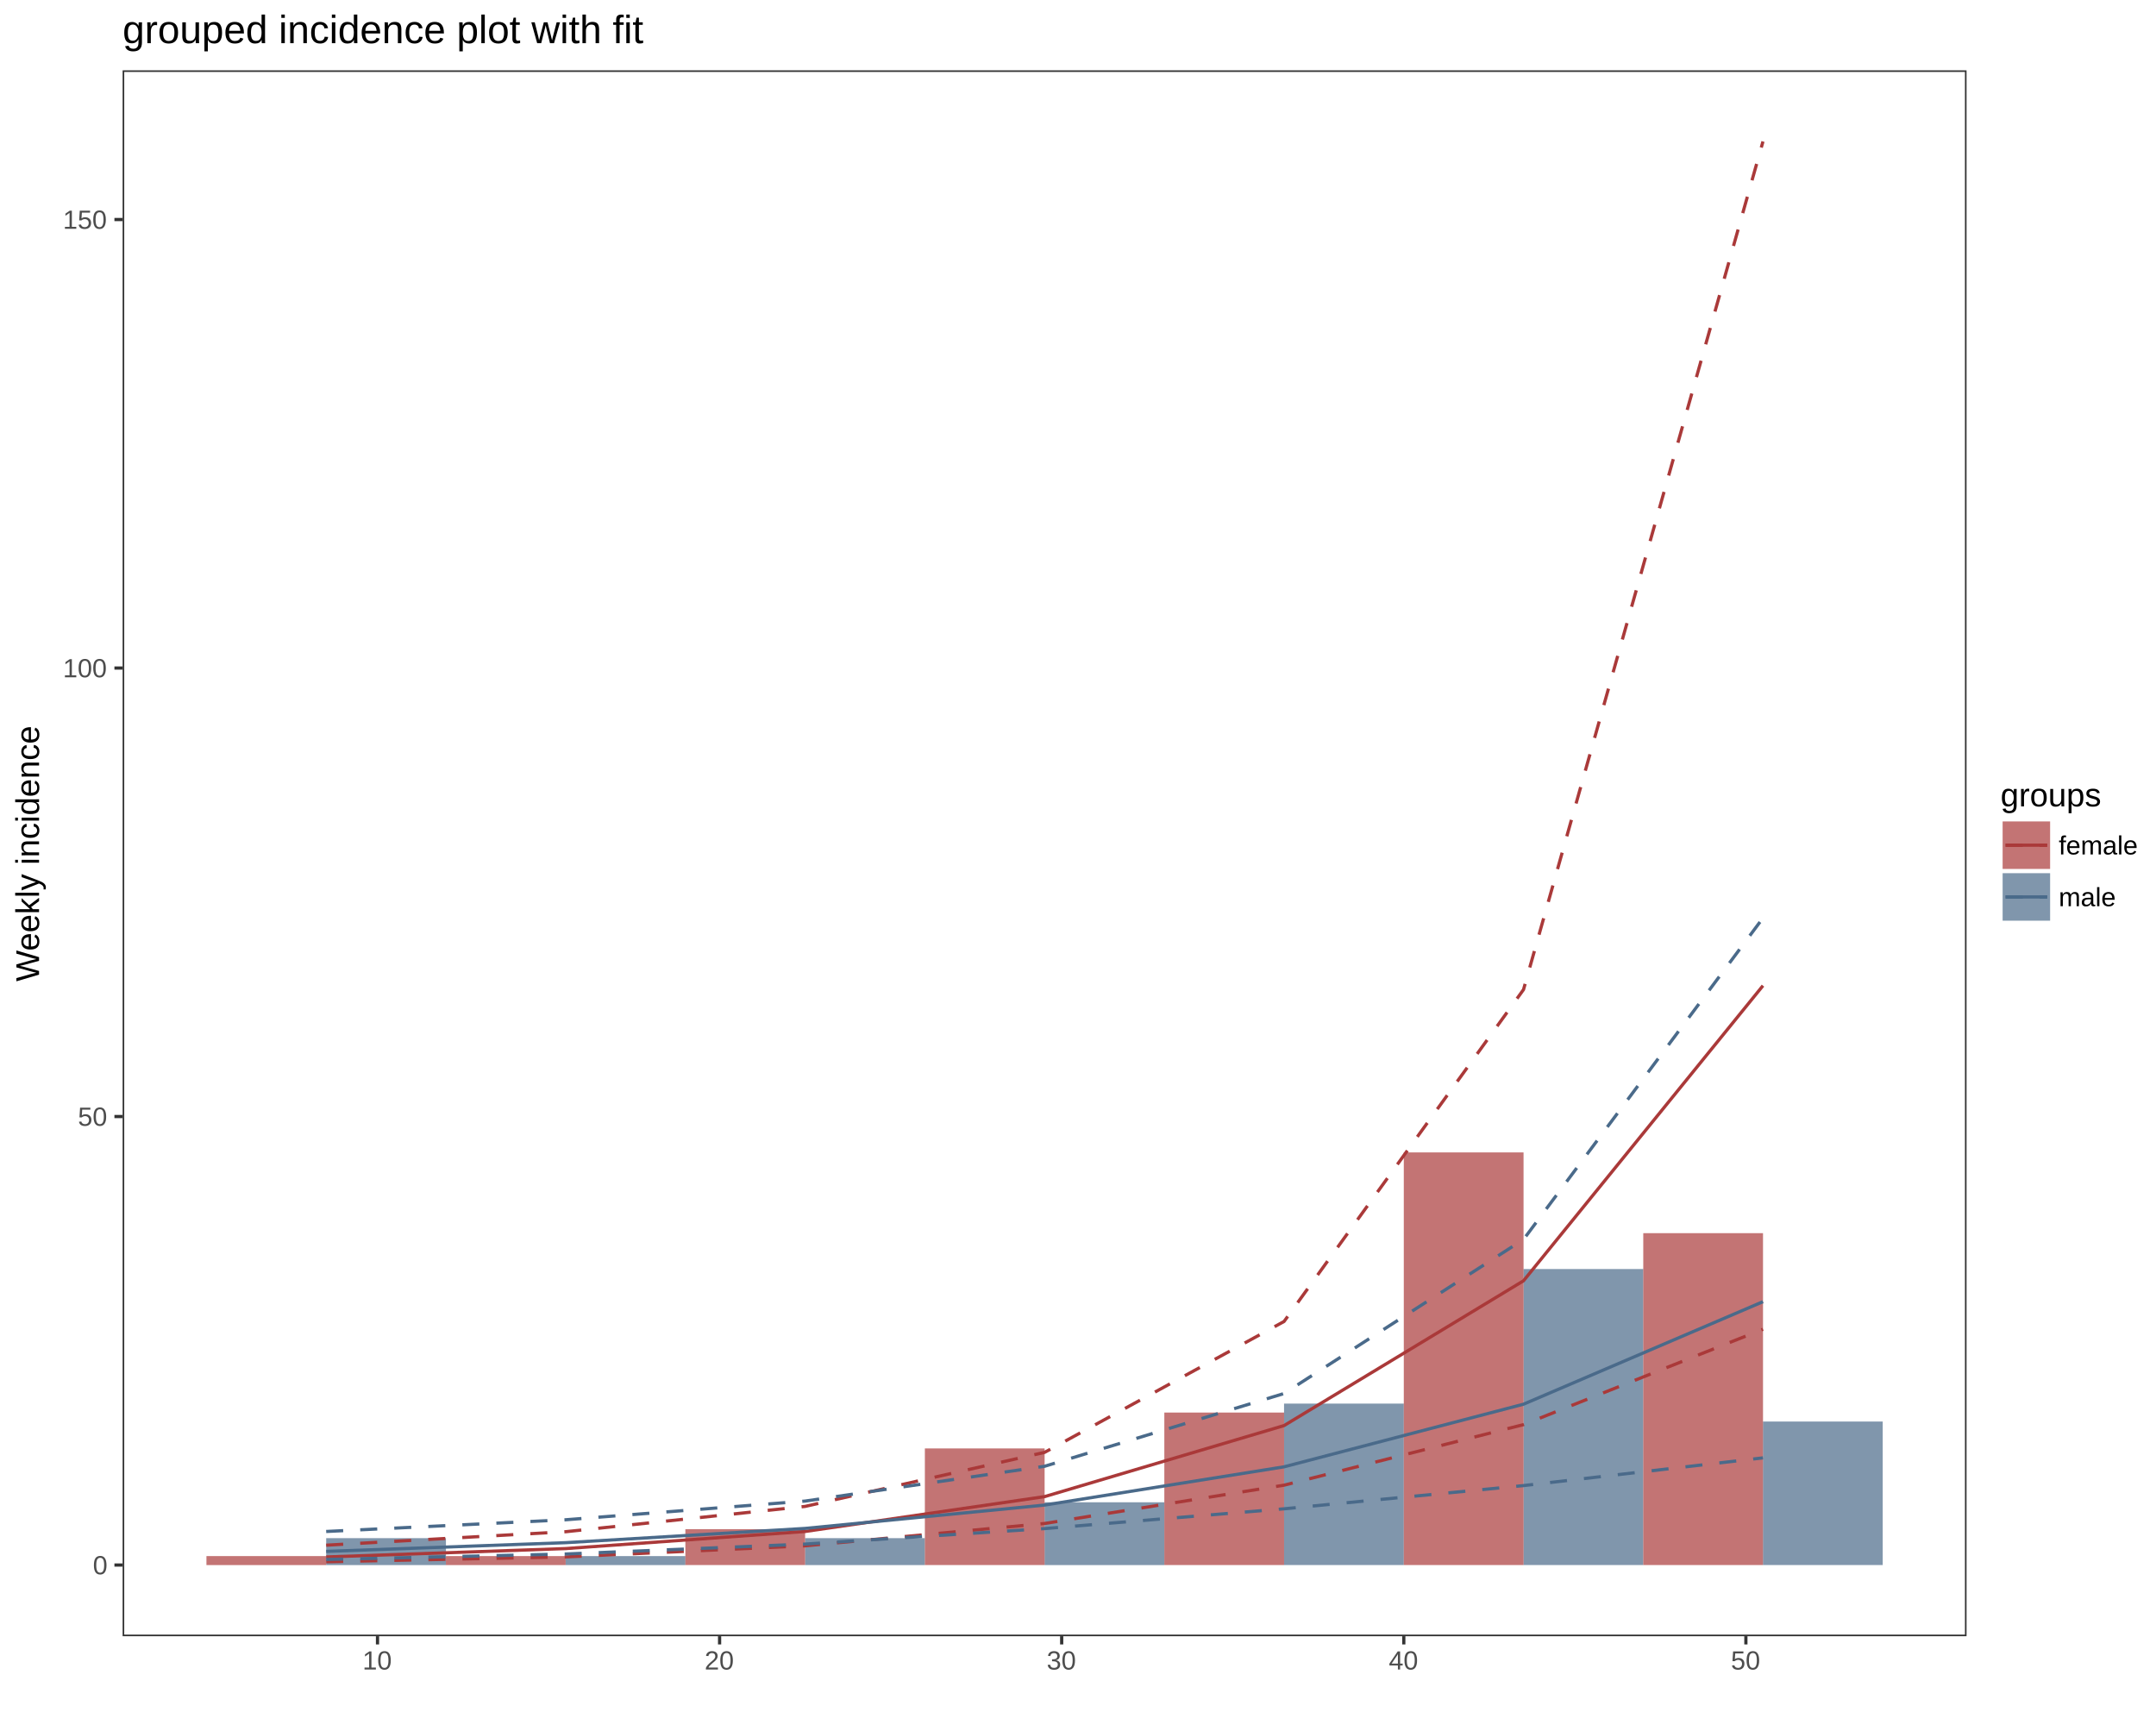
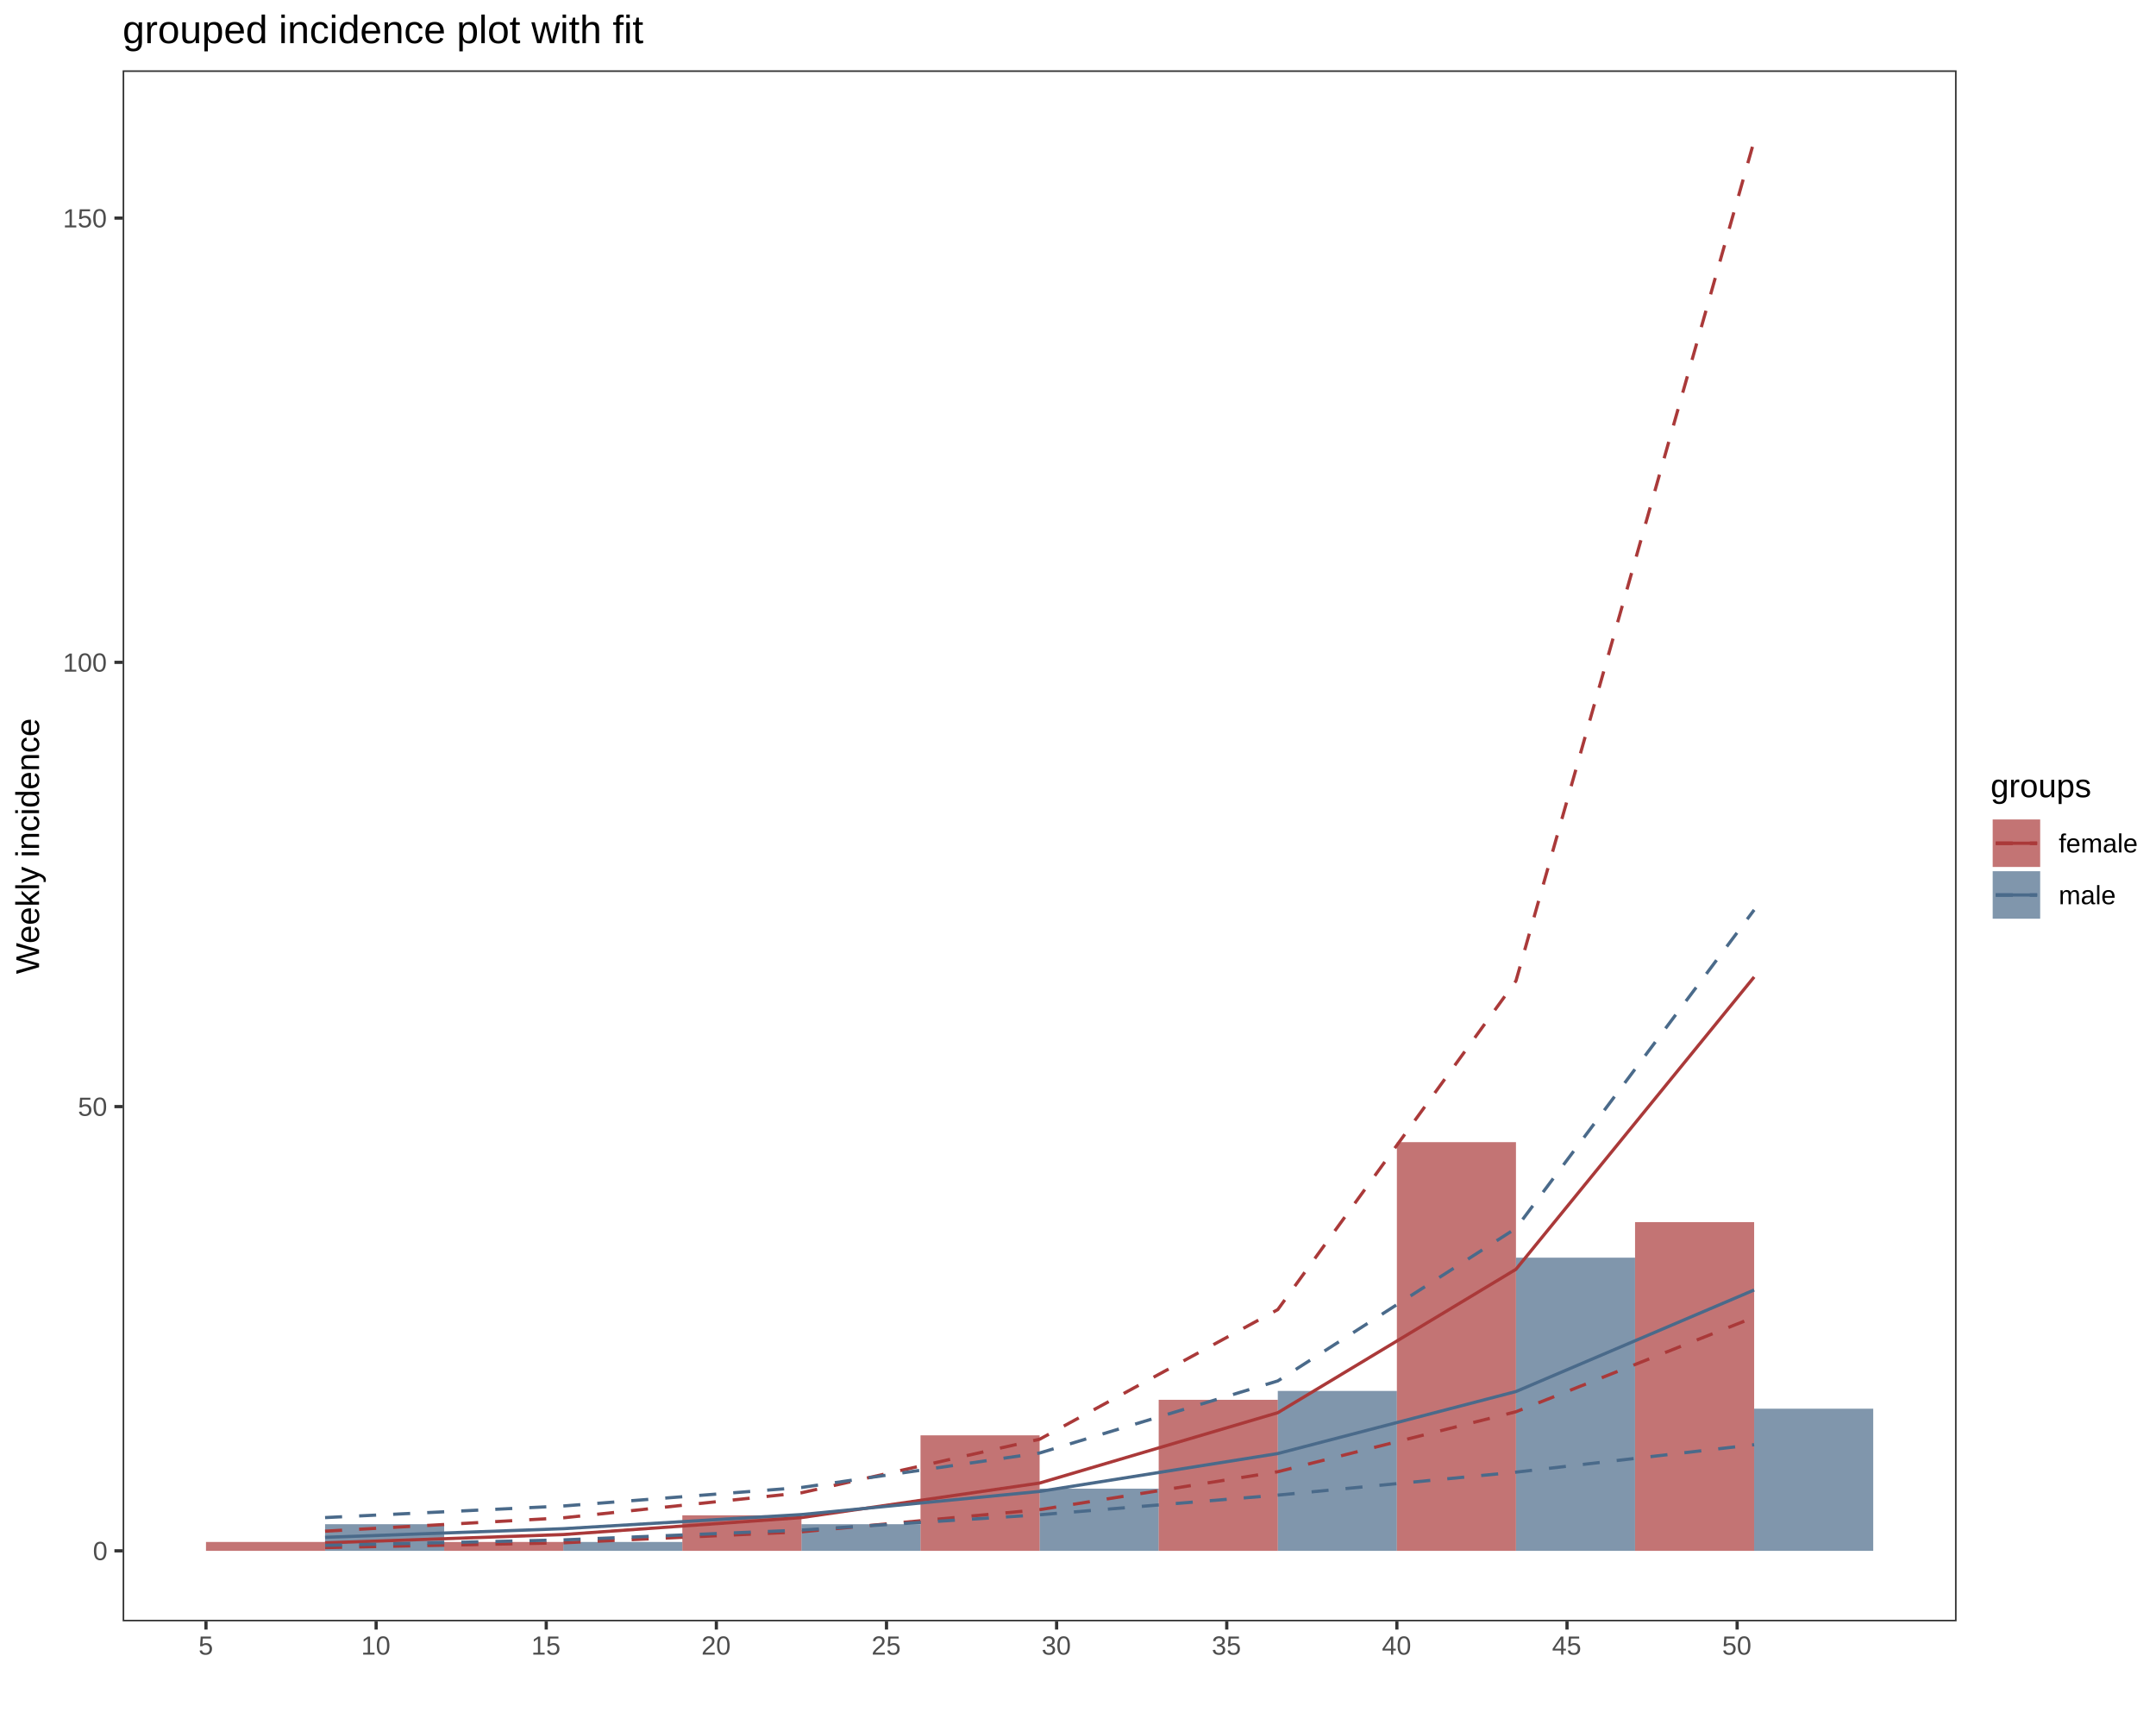
<svg xmlns="http://www.w3.org/2000/svg" viewBox="0 0 720.00 576.00">
  <defs>
    <style type="text/css">
    line, polyline, path, rect, circle {
      fill: none;
      stroke: #000000;
      stroke-linecap: round;
      stroke-linejoin: round;
      stroke-miterlimit: 10.00;
    }
  </style>
  </defs>
  <rect width="100%" height="100%" style="stroke: none; fill: #FFFFFF;" />
  <rect x="0.00" y="0.00" width="720.00" height="576.00" style="stroke-width: 1.07; stroke: #FFFFFF; fill: #FFFFFF;" />
  <defs>
-     <clipPath id="cpNDAuOTUzNHw2NTYuNzI5fDU0Ni4zNnwyMy40NzY3">
-       <rect x="40.95" y="23.48" width="615.78" height="522.88" />
+     <clipPath id="cpNDAuOTUzNHw2NTMuNDA5fDU0MS4zOTF8MjMuNDc2Nw==">
+       <rect x="40.95" y="23.48" width="612.46" height="517.91" />
    </clipPath>
  </defs>
-   <rect x="40.95" y="23.48" width="615.78" height="522.88" style="stroke-width: 1.07; stroke: none; fill: #FFFFFF;" clip-path="url(#cpNDAuOTUzNHw2NTYuNzI5fDU0Ni4zNnwyMy40NzY3)" />
-   <rect x="108.93" y="513.61" width="39.99" height="8.99" style="stroke-width: 1.07; stroke: none; stroke-linecap: butt; fill: #4A6A8A; fill-opacity: 0.70;" clip-path="url(#cpNDAuOTUzNHw2NTYuNzI5fDU0Ni4zNnwyMy40NzY3)" />
-   <rect x="68.94" y="519.60" width="39.99" height="3.00" style="stroke-width: 1.07; stroke: none; stroke-linecap: butt; fill: #AA3939; fill-opacity: 0.70;" clip-path="url(#cpNDAuOTUzNHw2NTYuNzI5fDU0Ni4zNnwyMy40NzY3)" />
-   <rect x="188.90" y="519.60" width="39.99" height="3.00" style="stroke-width: 1.07; stroke: none; stroke-linecap: butt; fill: #4A6A8A; fill-opacity: 0.70;" clip-path="url(#cpNDAuOTUzNHw2NTYuNzI5fDU0Ni4zNnwyMy40NzY3)" />
-   <rect x="148.91" y="519.60" width="39.99" height="3.00" style="stroke-width: 1.07; stroke: none; stroke-linecap: butt; fill: #AA3939; fill-opacity: 0.70;" clip-path="url(#cpNDAuOTUzNHw2NTYuNzI5fDU0Ni4zNnwyMy40NzY3)" />
-   <rect x="268.87" y="513.61" width="39.99" height="8.99" style="stroke-width: 1.07; stroke: none; stroke-linecap: butt; fill: #4A6A8A; fill-opacity: 0.70;" clip-path="url(#cpNDAuOTUzNHw2NTYuNzI5fDU0Ni4zNnwyMy40NzY3)" />
-   <rect x="228.88" y="510.61" width="39.99" height="11.98" style="stroke-width: 1.07; stroke: none; stroke-linecap: butt; fill: #AA3939; fill-opacity: 0.70;" clip-path="url(#cpNDAuOTUzNHw2NTYuNzI5fDU0Ni4zNnwyMy40NzY3)" />
-   <rect x="348.84" y="501.63" width="39.99" height="20.97" style="stroke-width: 1.07; stroke: none; stroke-linecap: butt; fill: #4A6A8A; fill-opacity: 0.70;" clip-path="url(#cpNDAuOTUzNHw2NTYuNzI5fDU0Ni4zNnwyMy40NzY3)" />
-   <rect x="308.86" y="483.65" width="39.99" height="38.94" style="stroke-width: 1.07; stroke: none; stroke-linecap: butt; fill: #AA3939; fill-opacity: 0.70;" clip-path="url(#cpNDAuOTUzNHw2NTYuNzI5fDU0Ni4zNnwyMy40NzY3)" />
-   <rect x="428.81" y="468.68" width="39.99" height="53.91" style="stroke-width: 1.07; stroke: none; stroke-linecap: butt; fill: #4A6A8A; fill-opacity: 0.70;" clip-path="url(#cpNDAuOTUzNHw2NTYuNzI5fDU0Ni4zNnwyMy40NzY3)" />
-   <rect x="388.83" y="471.67" width="39.99" height="50.92" style="stroke-width: 1.07; stroke: none; stroke-linecap: butt; fill: #AA3939; fill-opacity: 0.70;" clip-path="url(#cpNDAuOTUzNHw2NTYuNzI5fDU0Ni4zNnwyMy40NzY3)" />
-   <rect x="508.78" y="423.75" width="39.99" height="98.84" style="stroke-width: 1.07; stroke: none; stroke-linecap: butt; fill: #4A6A8A; fill-opacity: 0.70;" clip-path="url(#cpNDAuOTUzNHw2NTYuNzI5fDU0Ni4zNnwyMy40NzY3)" />
-   <rect x="468.80" y="384.81" width="39.99" height="137.78" style="stroke-width: 1.07; stroke: none; stroke-linecap: butt; fill: #AA3939; fill-opacity: 0.70;" clip-path="url(#cpNDAuOTUzNHw2NTYuNzI5fDU0Ni4zNnwyMy40NzY3)" />
-   <rect x="588.75" y="474.67" width="39.99" height="47.92" style="stroke-width: 1.07; stroke: none; stroke-linecap: butt; fill: #4A6A8A; fill-opacity: 0.70;" clip-path="url(#cpNDAuOTUzNHw2NTYuNzI5fDU0Ni4zNnwyMy40NzY3)" />
-   <rect x="548.77" y="411.77" width="39.99" height="110.82" style="stroke-width: 1.07; stroke: none; stroke-linecap: butt; fill: #AA3939; fill-opacity: 0.70;" clip-path="url(#cpNDAuOTUzNHw2NTYuNzI5fDU0Ni4zNnwyMy40NzY3)" />
-   <polyline points="108.93,519.89 188.90,517.09 268.87,511.38 348.84,499.74 428.81,476.02 508.78,427.67 588.75,329.12 " style="stroke-width: 1.07; stroke: #AA3939; stroke-linecap: butt;" clip-path="url(#cpNDAuOTUzNHw2NTYuNzI5fDU0Ni4zNnwyMy40NzY3)" />
-   <polyline points="108.93,518.03 188.90,515.12 268.87,510.36 348.84,502.56 428.81,489.79 508.78,468.88 588.75,434.65 " style="stroke-width: 1.07; stroke: #4A6A8A; stroke-linecap: butt;" clip-path="url(#cpNDAuOTUzNHw2NTYuNzI5fDU0Ni4zNnwyMy40NzY3)" />
-   <polyline points="108.93,521.49 188.90,519.87 268.87,516.17 348.84,508.71 428.81,495.92 508.78,475.70 588.75,443.85 " style="stroke-width: 1.07; stroke: #AA3939; stroke-dasharray: 5.69,5.69; stroke-linecap: butt;" clip-path="url(#cpNDAuOTUzNHw2NTYuNzI5fDU0Ni4zNnwyMy40NzY3)" />
-   <polyline points="108.93,520.73 188.90,518.90 268.87,515.59 348.84,510.42 428.81,503.81 508.78,496.06 588.75,486.80 " style="stroke-width: 1.07; stroke: #4A6A8A; stroke-dasharray: 5.69,5.69; stroke-linecap: butt;" clip-path="url(#cpNDAuOTUzNHw2NTYuNzI5fDU0Ni4zNnwyMy40NzY3)" />
-   <polyline points="108.93,515.96 188.90,511.46 268.87,503.01 348.84,484.97 428.81,441.26 508.78,330.44 588.75,47.24 " style="stroke-width: 1.07; stroke: #AA3939; stroke-dasharray: 5.69,5.69; stroke-linecap: butt;" clip-path="url(#cpNDAuOTUzNHw2NTYuNzI5fDU0Ni4zNnwyMy40NzY3)" />
-   <polyline points="108.93,511.38 188.90,507.47 268.87,501.23 348.84,489.61 428.81,465.31 508.78,413.87 588.75,306.52 " style="stroke-width: 1.07; stroke: #4A6A8A; stroke-dasharray: 5.69,5.69; stroke-linecap: butt;" clip-path="url(#cpNDAuOTUzNHw2NTYuNzI5fDU0Ni4zNnwyMy40NzY3)" />
-   <rect x="40.95" y="23.48" width="615.78" height="522.88" style="stroke-width: 1.07; stroke: #333333;" clip-path="url(#cpNDAuOTUzNHw2NTYuNzI5fDU0Ni4zNnwyMy40NzY3)" />
+   <rect x="40.95" y="23.48" width="612.46" height="517.91" style="stroke-width: 1.07; stroke: none; fill: #FFFFFF;" clip-path="url(#cpNDAuOTUzNHw2NTMuNDA5fDU0MS4zOTF8MjMuNDc2Nw==)" />
+   <rect x="108.56" y="508.95" width="39.77" height="8.90" style="stroke-width: 1.07; stroke: none; stroke-linecap: butt; fill: #4A6A8A; fill-opacity: 0.70;" clip-path="url(#cpNDAuOTUzNHw2NTMuNDA5fDU0MS4zOTF8MjMuNDc2Nw==)" />
+   <rect x="68.79" y="514.88" width="39.77" height="2.97" style="stroke-width: 1.07; stroke: none; stroke-linecap: butt; fill: #AA3939; fill-opacity: 0.70;" clip-path="url(#cpNDAuOTUzNHw2NTMuNDA5fDU0MS4zOTF8MjMuNDc2Nw==)" />
+   <rect x="188.10" y="514.88" width="39.77" height="2.97" style="stroke-width: 1.07; stroke: none; stroke-linecap: butt; fill: #4A6A8A; fill-opacity: 0.70;" clip-path="url(#cpNDAuOTUzNHw2NTMuNDA5fDU0MS4zOTF8MjMuNDc2Nw==)" />
+   <rect x="148.33" y="514.88" width="39.77" height="2.97" style="stroke-width: 1.07; stroke: none; stroke-linecap: butt; fill: #AA3939; fill-opacity: 0.70;" clip-path="url(#cpNDAuOTUzNHw2NTMuNDA5fDU0MS4zOTF8MjMuNDc2Nw==)" />
+   <rect x="267.64" y="508.95" width="39.77" height="8.90" style="stroke-width: 1.07; stroke: none; stroke-linecap: butt; fill: #4A6A8A; fill-opacity: 0.70;" clip-path="url(#cpNDAuOTUzNHw2NTMuNDA5fDU0MS4zOTF8MjMuNDc2Nw==)" />
+   <rect x="227.87" y="505.98" width="39.77" height="11.87" style="stroke-width: 1.07; stroke: none; stroke-linecap: butt; fill: #AA3939; fill-opacity: 0.70;" clip-path="url(#cpNDAuOTUzNHw2NTMuNDA5fDU0MS4zOTF8MjMuNDc2Nw==)" />
+   <rect x="347.18" y="497.08" width="39.77" height="20.77" style="stroke-width: 1.07; stroke: none; stroke-linecap: butt; fill: #4A6A8A; fill-opacity: 0.70;" clip-path="url(#cpNDAuOTUzNHw2NTMuNDA5fDU0MS4zOTF8MjMuNDc2Nw==)" />
+   <rect x="307.41" y="479.28" width="39.77" height="38.57" style="stroke-width: 1.07; stroke: none; stroke-linecap: butt; fill: #AA3939; fill-opacity: 0.70;" clip-path="url(#cpNDAuOTUzNHw2NTMuNDA5fDU0MS4zOTF8MjMuNDc2Nw==)" />
+   <rect x="426.72" y="464.45" width="39.77" height="53.40" style="stroke-width: 1.07; stroke: none; stroke-linecap: butt; fill: #4A6A8A; fill-opacity: 0.70;" clip-path="url(#cpNDAuOTUzNHw2NTMuNDA5fDU0MS4zOTF8MjMuNDc2Nw==)" />
+   <rect x="386.95" y="467.41" width="39.77" height="50.44" style="stroke-width: 1.07; stroke: none; stroke-linecap: butt; fill: #AA3939; fill-opacity: 0.70;" clip-path="url(#cpNDAuOTUzNHw2NTMuNDA5fDU0MS4zOTF8MjMuNDc2Nw==)" />
+   <rect x="506.26" y="419.95" width="39.77" height="97.90" style="stroke-width: 1.07; stroke: none; stroke-linecap: butt; fill: #4A6A8A; fill-opacity: 0.70;" clip-path="url(#cpNDAuOTUzNHw2NTMuNDA5fDU0MS4zOTF8MjMuNDc2Nw==)" />
+   <rect x="466.49" y="381.38" width="39.77" height="136.47" style="stroke-width: 1.07; stroke: none; stroke-linecap: butt; fill: #AA3939; fill-opacity: 0.70;" clip-path="url(#cpNDAuOTUzNHw2NTMuNDA5fDU0MS4zOTF8MjMuNDc2Nw==)" />
+   <rect x="585.80" y="470.38" width="39.77" height="47.47" style="stroke-width: 1.07; stroke: none; stroke-linecap: butt; fill: #4A6A8A; fill-opacity: 0.70;" clip-path="url(#cpNDAuOTUzNHw2NTMuNDA5fDU0MS4zOTF8MjMuNDc2Nw==)" />
+   <rect x="546.03" y="408.08" width="39.77" height="109.77" style="stroke-width: 1.07; stroke: none; stroke-linecap: butt; fill: #AA3939; fill-opacity: 0.70;" clip-path="url(#cpNDAuOTUzNHw2NTMuNDA5fDU0MS4zOTF8MjMuNDc2Nw==)" />
+   <polyline points="108.56,515.18 188.10,512.40 267.64,506.74 347.18,495.21 426.72,471.72 506.26,423.83 585.80,326.22 " style="stroke-width: 1.07; stroke: #AA3939; stroke-linecap: butt;" clip-path="url(#cpNDAuOTUzNHw2NTMuNDA5fDU0MS4zOTF8MjMuNDc2Nw==)" />
+   <polyline points="108.56,513.33 188.10,510.45 267.64,505.73 347.18,498.01 426.72,485.36 506.26,464.65 585.80,430.74 " style="stroke-width: 1.07; stroke: #4A6A8A; stroke-linecap: butt;" clip-path="url(#cpNDAuOTUzNHw2NTMuNDA5fDU0MS4zOTF8MjMuNDc2Nw==)" />
+   <polyline points="108.56,516.76 188.10,515.16 267.64,511.49 347.18,504.10 426.72,491.43 506.26,471.40 585.80,439.85 " style="stroke-width: 1.07; stroke: #AA3939; stroke-dasharray: 5.69,5.69; stroke-linecap: butt;" clip-path="url(#cpNDAuOTUzNHw2NTMuNDA5fDU0MS4zOTF8MjMuNDc2Nw==)" />
+   <polyline points="108.56,516.01 188.10,514.19 267.64,510.91 347.18,505.80 426.72,499.24 506.26,491.57 585.80,482.40 " style="stroke-width: 1.07; stroke: #4A6A8A; stroke-dasharray: 5.69,5.69; stroke-linecap: butt;" clip-path="url(#cpNDAuOTUzNHw2NTMuNDA5fDU0MS4zOTF8MjMuNDc2Nw==)" />
+   <polyline points="108.56,511.28 188.10,506.82 267.64,498.46 347.18,480.58 426.72,437.29 506.26,327.53 585.80,47.02 " style="stroke-width: 1.07; stroke: #AA3939; stroke-dasharray: 5.69,5.69; stroke-linecap: butt;" clip-path="url(#cpNDAuOTUzNHw2NTMuNDA5fDU0MS4zOTF8MjMuNDc2Nw==)" />
+   <polyline points="108.56,506.74 188.10,502.87 267.64,496.69 347.18,485.18 426.72,461.11 506.26,410.16 585.80,303.83 " style="stroke-width: 1.07; stroke: #4A6A8A; stroke-dasharray: 5.69,5.69; stroke-linecap: butt;" clip-path="url(#cpNDAuOTUzNHw2NTMuNDA5fDU0MS4zOTF8MjMuNDc2Nw==)" />
+   <rect x="40.95" y="23.48" width="612.46" height="517.91" style="stroke-width: 1.07; stroke: #333333;" clip-path="url(#cpNDAuOTUzNHw2NTMuNDA5fDU0MS4zOTF8MjMuNDc2Nw==)" />
  <defs>
    <clipPath id="cpMHw3MjB8NTc2fDA=">
      <rect x="0.00" y="0.00" width="720.00" height="576.00" />
    </clipPath>
  </defs>
  <g clip-path="url(#cpMHw3MjB8NTc2fDA=)">
-     <text x="31.02" y="525.69" style="font-size: 8.80px; fill: #4D4D4D; font-family: Liberation Sans;" textLength="5.01px" lengthAdjust="spacingAndGlyphs">0</text>
+     <text x="31.02" y="520.94" style="font-size: 8.80px; fill: #4D4D4D; font-family: Liberation Sans;" textLength="5.01px" lengthAdjust="spacingAndGlyphs">0</text>
  </g>
  <g clip-path="url(#cpMHw3MjB8NTc2fDA=)">
-     <text x="26.01" y="375.92" style="font-size: 8.80px; fill: #4D4D4D; font-family: Liberation Sans;" textLength="10.01px" lengthAdjust="spacingAndGlyphs">50</text>
+     <text x="26.01" y="372.60" style="font-size: 8.80px; fill: #4D4D4D; font-family: Liberation Sans;" textLength="10.01px" lengthAdjust="spacingAndGlyphs">50</text>
  </g>
  <g clip-path="url(#cpMHw3MjB8NTc2fDA=)">
-     <text x="21.01" y="226.16" style="font-size: 8.80px; fill: #4D4D4D; font-family: Liberation Sans;" textLength="15.02px" lengthAdjust="spacingAndGlyphs">100</text>
+     <text x="21.01" y="224.27" style="font-size: 8.80px; fill: #4D4D4D; font-family: Liberation Sans;" textLength="15.02px" lengthAdjust="spacingAndGlyphs">100</text>
  </g>
  <g clip-path="url(#cpMHw3MjB8NTc2fDA=)">
-     <text x="21.01" y="76.40" style="font-size: 8.80px; fill: #4D4D4D; font-family: Liberation Sans;" textLength="15.02px" lengthAdjust="spacingAndGlyphs">150</text>
+     <text x="21.01" y="75.93" style="font-size: 8.80px; fill: #4D4D4D; font-family: Liberation Sans;" textLength="15.02px" lengthAdjust="spacingAndGlyphs">150</text>
  </g>
-   <polyline points="38.21,522.59 40.95,522.59 " style="stroke-width: 1.07; stroke: #333333; stroke-linecap: butt;" clip-path="url(#cpMHw3MjB8NTc2fDA=)" />
-   <polyline points="38.21,372.83 40.95,372.83 " style="stroke-width: 1.07; stroke: #333333; stroke-linecap: butt;" clip-path="url(#cpMHw3MjB8NTc2fDA=)" />
-   <polyline points="38.21,223.07 40.95,223.07 " style="stroke-width: 1.07; stroke: #333333; stroke-linecap: butt;" clip-path="url(#cpMHw3MjB8NTc2fDA=)" />
-   <polyline points="38.21,73.31 40.95,73.31 " style="stroke-width: 1.07; stroke: #333333; stroke-linecap: butt;" clip-path="url(#cpMHw3MjB8NTc2fDA=)" />
-   <polyline points="126.07,549.10 126.07,546.36 " style="stroke-width: 1.07; stroke: #333333; stroke-linecap: butt;" clip-path="url(#cpMHw3MjB8NTc2fDA=)" />
-   <polyline points="240.31,549.10 240.31,546.36 " style="stroke-width: 1.07; stroke: #333333; stroke-linecap: butt;" clip-path="url(#cpMHw3MjB8NTc2fDA=)" />
-   <polyline points="354.55,549.10 354.55,546.36 " style="stroke-width: 1.07; stroke: #333333; stroke-linecap: butt;" clip-path="url(#cpMHw3MjB8NTc2fDA=)" />
-   <polyline points="468.80,549.10 468.80,546.36 " style="stroke-width: 1.07; stroke: #333333; stroke-linecap: butt;" clip-path="url(#cpMHw3MjB8NTc2fDA=)" />
-   <polyline points="583.04,549.10 583.04,546.36 " style="stroke-width: 1.07; stroke: #333333; stroke-linecap: butt;" clip-path="url(#cpMHw3MjB8NTc2fDA=)" />
+   <polyline points="38.21,517.85 40.95,517.85 " style="stroke-width: 1.07; stroke: #333333; stroke-linecap: butt;" clip-path="url(#cpMHw3MjB8NTc2fDA=)" />
+   <polyline points="38.21,369.51 40.95,369.51 " style="stroke-width: 1.07; stroke: #333333; stroke-linecap: butt;" clip-path="url(#cpMHw3MjB8NTc2fDA=)" />
+   <polyline points="38.21,221.17 40.95,221.17 " style="stroke-width: 1.07; stroke: #333333; stroke-linecap: butt;" clip-path="url(#cpMHw3MjB8NTc2fDA=)" />
+   <polyline points="38.21,72.83 40.95,72.83 " style="stroke-width: 1.07; stroke: #333333; stroke-linecap: butt;" clip-path="url(#cpMHw3MjB8NTc2fDA=)" />
+   <polyline points="68.79,544.13 68.79,541.39 " style="stroke-width: 1.07; stroke: #333333; stroke-linecap: butt;" clip-path="url(#cpMHw3MjB8NTc2fDA=)" />
+   <polyline points="125.61,544.13 125.61,541.39 " style="stroke-width: 1.07; stroke: #333333; stroke-linecap: butt;" clip-path="url(#cpMHw3MjB8NTc2fDA=)" />
+   <polyline points="182.42,544.13 182.42,541.39 " style="stroke-width: 1.07; stroke: #333333; stroke-linecap: butt;" clip-path="url(#cpMHw3MjB8NTc2fDA=)" />
+   <polyline points="239.23,544.13 239.23,541.39 " style="stroke-width: 1.07; stroke: #333333; stroke-linecap: butt;" clip-path="url(#cpMHw3MjB8NTc2fDA=)" />
+   <polyline points="296.05,544.13 296.05,541.39 " style="stroke-width: 1.07; stroke: #333333; stroke-linecap: butt;" clip-path="url(#cpMHw3MjB8NTc2fDA=)" />
+   <polyline points="352.86,544.13 352.86,541.39 " style="stroke-width: 1.07; stroke: #333333; stroke-linecap: butt;" clip-path="url(#cpMHw3MjB8NTc2fDA=)" />
+   <polyline points="409.68,544.13 409.68,541.39 " style="stroke-width: 1.07; stroke: #333333; stroke-linecap: butt;" clip-path="url(#cpMHw3MjB8NTc2fDA=)" />
+   <polyline points="466.49,544.13 466.49,541.39 " style="stroke-width: 1.07; stroke: #333333; stroke-linecap: butt;" clip-path="url(#cpMHw3MjB8NTc2fDA=)" />
+   <polyline points="523.31,544.13 523.31,541.39 " style="stroke-width: 1.07; stroke: #333333; stroke-linecap: butt;" clip-path="url(#cpMHw3MjB8NTc2fDA=)" />
+   <polyline points="580.12,544.13 580.12,541.39 " style="stroke-width: 1.07; stroke: #333333; stroke-linecap: butt;" clip-path="url(#cpMHw3MjB8NTc2fDA=)" />
  <g clip-path="url(#cpMHw3MjB8NTc2fDA=)">
-     <text x="121.06" y="557.48" style="font-size: 8.80px; fill: #4D4D4D; font-family: Liberation Sans;" textLength="10.01px" lengthAdjust="spacingAndGlyphs">10</text>
+     <text x="66.29" y="552.51" style="font-size: 8.80px; fill: #4D4D4D; font-family: Liberation Sans;" textLength="5.01px" lengthAdjust="spacingAndGlyphs">5</text>
  </g>
  <g clip-path="url(#cpMHw3MjB8NTc2fDA=)">
-     <text x="235.30" y="557.48" style="font-size: 8.80px; fill: #4D4D4D; font-family: Liberation Sans;" textLength="10.01px" lengthAdjust="spacingAndGlyphs">20</text>
+     <text x="120.60" y="552.51" style="font-size: 8.80px; fill: #4D4D4D; font-family: Liberation Sans;" textLength="10.01px" lengthAdjust="spacingAndGlyphs">10</text>
  </g>
  <g clip-path="url(#cpMHw3MjB8NTc2fDA=)">
-     <text x="349.55" y="557.48" style="font-size: 8.80px; fill: #4D4D4D; font-family: Liberation Sans;" textLength="10.01px" lengthAdjust="spacingAndGlyphs">30</text>
+     <text x="177.42" y="552.51" style="font-size: 8.80px; fill: #4D4D4D; font-family: Liberation Sans;" textLength="10.01px" lengthAdjust="spacingAndGlyphs">15</text>
  </g>
  <g clip-path="url(#cpMHw3MjB8NTc2fDA=)">
-     <text x="463.79" y="557.48" style="font-size: 8.80px; fill: #4D4D4D; font-family: Liberation Sans;" textLength="10.01px" lengthAdjust="spacingAndGlyphs">40</text>
+     <text x="234.23" y="552.51" style="font-size: 8.80px; fill: #4D4D4D; font-family: Liberation Sans;" textLength="10.01px" lengthAdjust="spacingAndGlyphs">20</text>
  </g>
  <g clip-path="url(#cpMHw3MjB8NTc2fDA=)">
-     <text x="578.04" y="557.48" style="font-size: 8.80px; fill: #4D4D4D; font-family: Liberation Sans;" textLength="10.01px" lengthAdjust="spacingAndGlyphs">50</text>
+     <text x="291.04" y="552.51" style="font-size: 8.80px; fill: #4D4D4D; font-family: Liberation Sans;" textLength="10.01px" lengthAdjust="spacingAndGlyphs">25</text>
  </g>
  <g clip-path="url(#cpMHw3MjB8NTc2fDA=)">
-     <text transform="translate(13.04,327.72) rotate(-90)" style="font-size: 11.00px; font-family: Liberation Sans;" textLength="85.59px" lengthAdjust="spacingAndGlyphs">Weekly incidence</text>
-   </g>
-   <rect x="668.07" y="261.70" width="46.45" height="46.44" style="stroke-width: 1.07; stroke: none; fill: #FFFFFF;" clip-path="url(#cpMHw3MjB8NTc2fDA=)" />
-   <g clip-path="url(#cpMHw3MjB8NTc2fDA=)">
-     <text x="668.07" y="269.26" style="font-size: 11.00px; font-family: Liberation Sans;" textLength="33.63px" lengthAdjust="spacingAndGlyphs">groups</text>
-   </g>
-   <rect x="668.07" y="273.58" width="17.28" height="17.28" style="stroke-width: 1.07; stroke: none; fill: #FFFFFF;" clip-path="url(#cpMHw3MjB8NTc2fDA=)" />
-   <rect x="668.78" y="274.29" width="15.86" height="15.86" style="stroke-width: 1.07; stroke: none; stroke-linejoin: miter; fill: #AA3939; fill-opacity: 0.70;" clip-path="url(#cpMHw3MjB8NTc2fDA=)" />
-   <line x1="669.80" y1="282.22" x2="683.62" y2="282.22" style="stroke-width: 1.07; stroke: #AA3939; stroke-linecap: butt;" clip-path="url(#cpMHw3MjB8NTc2fDA=)" />
-   <line x1="669.80" y1="282.22" x2="683.62" y2="282.22" style="stroke-width: 1.07; stroke: #AA3939; stroke-dasharray: 5.69,5.69; stroke-linecap: butt;" clip-path="url(#cpMHw3MjB8NTc2fDA=)" />
-   <line x1="669.80" y1="282.22" x2="683.62" y2="282.22" style="stroke-width: 1.07; stroke: #AA3939; stroke-dasharray: 5.69,5.69; stroke-linecap: butt;" clip-path="url(#cpMHw3MjB8NTc2fDA=)" />
-   <rect x="668.07" y="290.86" width="17.28" height="17.28" style="stroke-width: 1.07; stroke: none; fill: #FFFFFF;" clip-path="url(#cpMHw3MjB8NTc2fDA=)" />
-   <rect x="668.78" y="291.57" width="15.86" height="15.86" style="stroke-width: 1.07; stroke: none; stroke-linejoin: miter; fill: #4A6A8A; fill-opacity: 0.70;" clip-path="url(#cpMHw3MjB8NTc2fDA=)" />
-   <line x1="669.80" y1="299.50" x2="683.62" y2="299.50" style="stroke-width: 1.07; stroke: #4A6A8A; stroke-linecap: butt;" clip-path="url(#cpMHw3MjB8NTc2fDA=)" />
-   <line x1="669.80" y1="299.50" x2="683.62" y2="299.50" style="stroke-width: 1.07; stroke: #4A6A8A; stroke-dasharray: 5.69,5.69; stroke-linecap: butt;" clip-path="url(#cpMHw3MjB8NTc2fDA=)" />
-   <line x1="669.80" y1="299.50" x2="683.62" y2="299.50" style="stroke-width: 1.07; stroke: #4A6A8A; stroke-dasharray: 5.69,5.69; stroke-linecap: butt;" clip-path="url(#cpMHw3MjB8NTc2fDA=)" />
-   <g clip-path="url(#cpMHw3MjB8NTc2fDA=)">
-     <text x="687.51" y="285.31" style="font-size: 8.80px; font-family: Liberation Sans;" textLength="27.01px" lengthAdjust="spacingAndGlyphs">female</text>
+     <text x="347.86" y="552.51" style="font-size: 8.80px; fill: #4D4D4D; font-family: Liberation Sans;" textLength="10.01px" lengthAdjust="spacingAndGlyphs">30</text>
  </g>
  <g clip-path="url(#cpMHw3MjB8NTc2fDA=)">
-     <text x="687.51" y="302.59" style="font-size: 8.80px; font-family: Liberation Sans;" textLength="19.51px" lengthAdjust="spacingAndGlyphs">male</text>
+     <text x="404.67" y="552.51" style="font-size: 8.80px; fill: #4D4D4D; font-family: Liberation Sans;" textLength="10.01px" lengthAdjust="spacingAndGlyphs">35</text>
+   </g>
+   <g clip-path="url(#cpMHw3MjB8NTc2fDA=)">
+     <text x="461.49" y="552.51" style="font-size: 8.80px; fill: #4D4D4D; font-family: Liberation Sans;" textLength="10.01px" lengthAdjust="spacingAndGlyphs">40</text>
+   </g>
+   <g clip-path="url(#cpMHw3MjB8NTc2fDA=)">
+     <text x="518.30" y="552.51" style="font-size: 8.80px; fill: #4D4D4D; font-family: Liberation Sans;" textLength="10.01px" lengthAdjust="spacingAndGlyphs">45</text>
+   </g>
+   <g clip-path="url(#cpMHw3MjB8NTc2fDA=)">
+     <text x="575.11" y="552.51" style="font-size: 8.80px; fill: #4D4D4D; font-family: Liberation Sans;" textLength="10.01px" lengthAdjust="spacingAndGlyphs">50</text>
+   </g>
+   <g clip-path="url(#cpMHw3MjB8NTc2fDA=)">
+     <text transform="translate(13.04,325.23) rotate(-90)" style="font-size: 11.00px; font-family: Liberation Sans;" textLength="85.59px" lengthAdjust="spacingAndGlyphs">Weekly incidence</text>
+   </g>
+   <rect x="664.75" y="257.39" width="49.77" height="50.09" style="stroke-width: 1.07; stroke: none; fill: #FFFFFF;" clip-path="url(#cpMHw3MjB8NTc2fDA=)" />
+   <g clip-path="url(#cpMHw3MjB8NTc2fDA=)">
+     <text x="664.75" y="266.20" style="font-size: 11.00px; font-family: Liberation Sans;" textLength="33.63px" lengthAdjust="spacingAndGlyphs">groups</text>
+   </g>
+   <rect x="664.75" y="272.92" width="17.28" height="17.28" style="stroke-width: 1.07; stroke: none; fill: #FFFFFF;" clip-path="url(#cpMHw3MjB8NTc2fDA=)" />
+   <rect x="665.46" y="273.63" width="15.86" height="15.86" style="stroke-width: 1.07; stroke: none; stroke-linejoin: miter; fill: #AA3939; fill-opacity: 0.70;" clip-path="url(#cpMHw3MjB8NTc2fDA=)" />
+   <line x1="666.48" y1="281.56" x2="680.30" y2="281.56" style="stroke-width: 1.07; stroke: #AA3939; stroke-linecap: butt;" clip-path="url(#cpMHw3MjB8NTc2fDA=)" />
+   <line x1="666.48" y1="281.56" x2="680.30" y2="281.56" style="stroke-width: 1.07; stroke: #AA3939; stroke-dasharray: 5.69,5.69; stroke-linecap: butt;" clip-path="url(#cpMHw3MjB8NTc2fDA=)" />
+   <line x1="666.48" y1="281.56" x2="680.30" y2="281.56" style="stroke-width: 1.07; stroke: #AA3939; stroke-dasharray: 5.69,5.69; stroke-linecap: butt;" clip-path="url(#cpMHw3MjB8NTc2fDA=)" />
+   <rect x="664.75" y="290.20" width="17.28" height="17.28" style="stroke-width: 1.07; stroke: none; fill: #FFFFFF;" clip-path="url(#cpMHw3MjB8NTc2fDA=)" />
+   <rect x="665.46" y="290.91" width="15.86" height="15.86" style="stroke-width: 1.07; stroke: none; stroke-linejoin: miter; fill: #4A6A8A; fill-opacity: 0.70;" clip-path="url(#cpMHw3MjB8NTc2fDA=)" />
+   <line x1="666.48" y1="298.84" x2="680.30" y2="298.84" style="stroke-width: 1.07; stroke: #4A6A8A; stroke-linecap: butt;" clip-path="url(#cpMHw3MjB8NTc2fDA=)" />
+   <line x1="666.48" y1="298.84" x2="680.30" y2="298.84" style="stroke-width: 1.07; stroke: #4A6A8A; stroke-dasharray: 5.69,5.69; stroke-linecap: butt;" clip-path="url(#cpMHw3MjB8NTc2fDA=)" />
+   <line x1="666.48" y1="298.84" x2="680.30" y2="298.84" style="stroke-width: 1.07; stroke: #4A6A8A; stroke-dasharray: 5.69,5.69; stroke-linecap: butt;" clip-path="url(#cpMHw3MjB8NTc2fDA=)" />
+   <g clip-path="url(#cpMHw3MjB8NTc2fDA=)">
+     <text x="687.51" y="284.65" style="font-size: 8.80px; font-family: Liberation Sans;" textLength="27.01px" lengthAdjust="spacingAndGlyphs">female</text>
+   </g>
+   <g clip-path="url(#cpMHw3MjB8NTc2fDA=)">
+     <text x="687.51" y="301.93" style="font-size: 8.80px; font-family: Liberation Sans;" textLength="19.51px" lengthAdjust="spacingAndGlyphs">male</text>
  </g>
  <g clip-path="url(#cpMHw3MjB8NTc2fDA=)">
    <text x="40.95" y="14.42" style="font-size: 13.20px; font-family: Liberation Sans;" textLength="171.27px" lengthAdjust="spacingAndGlyphs">grouped incidence plot with fit</text>
  </g>
</svg>
